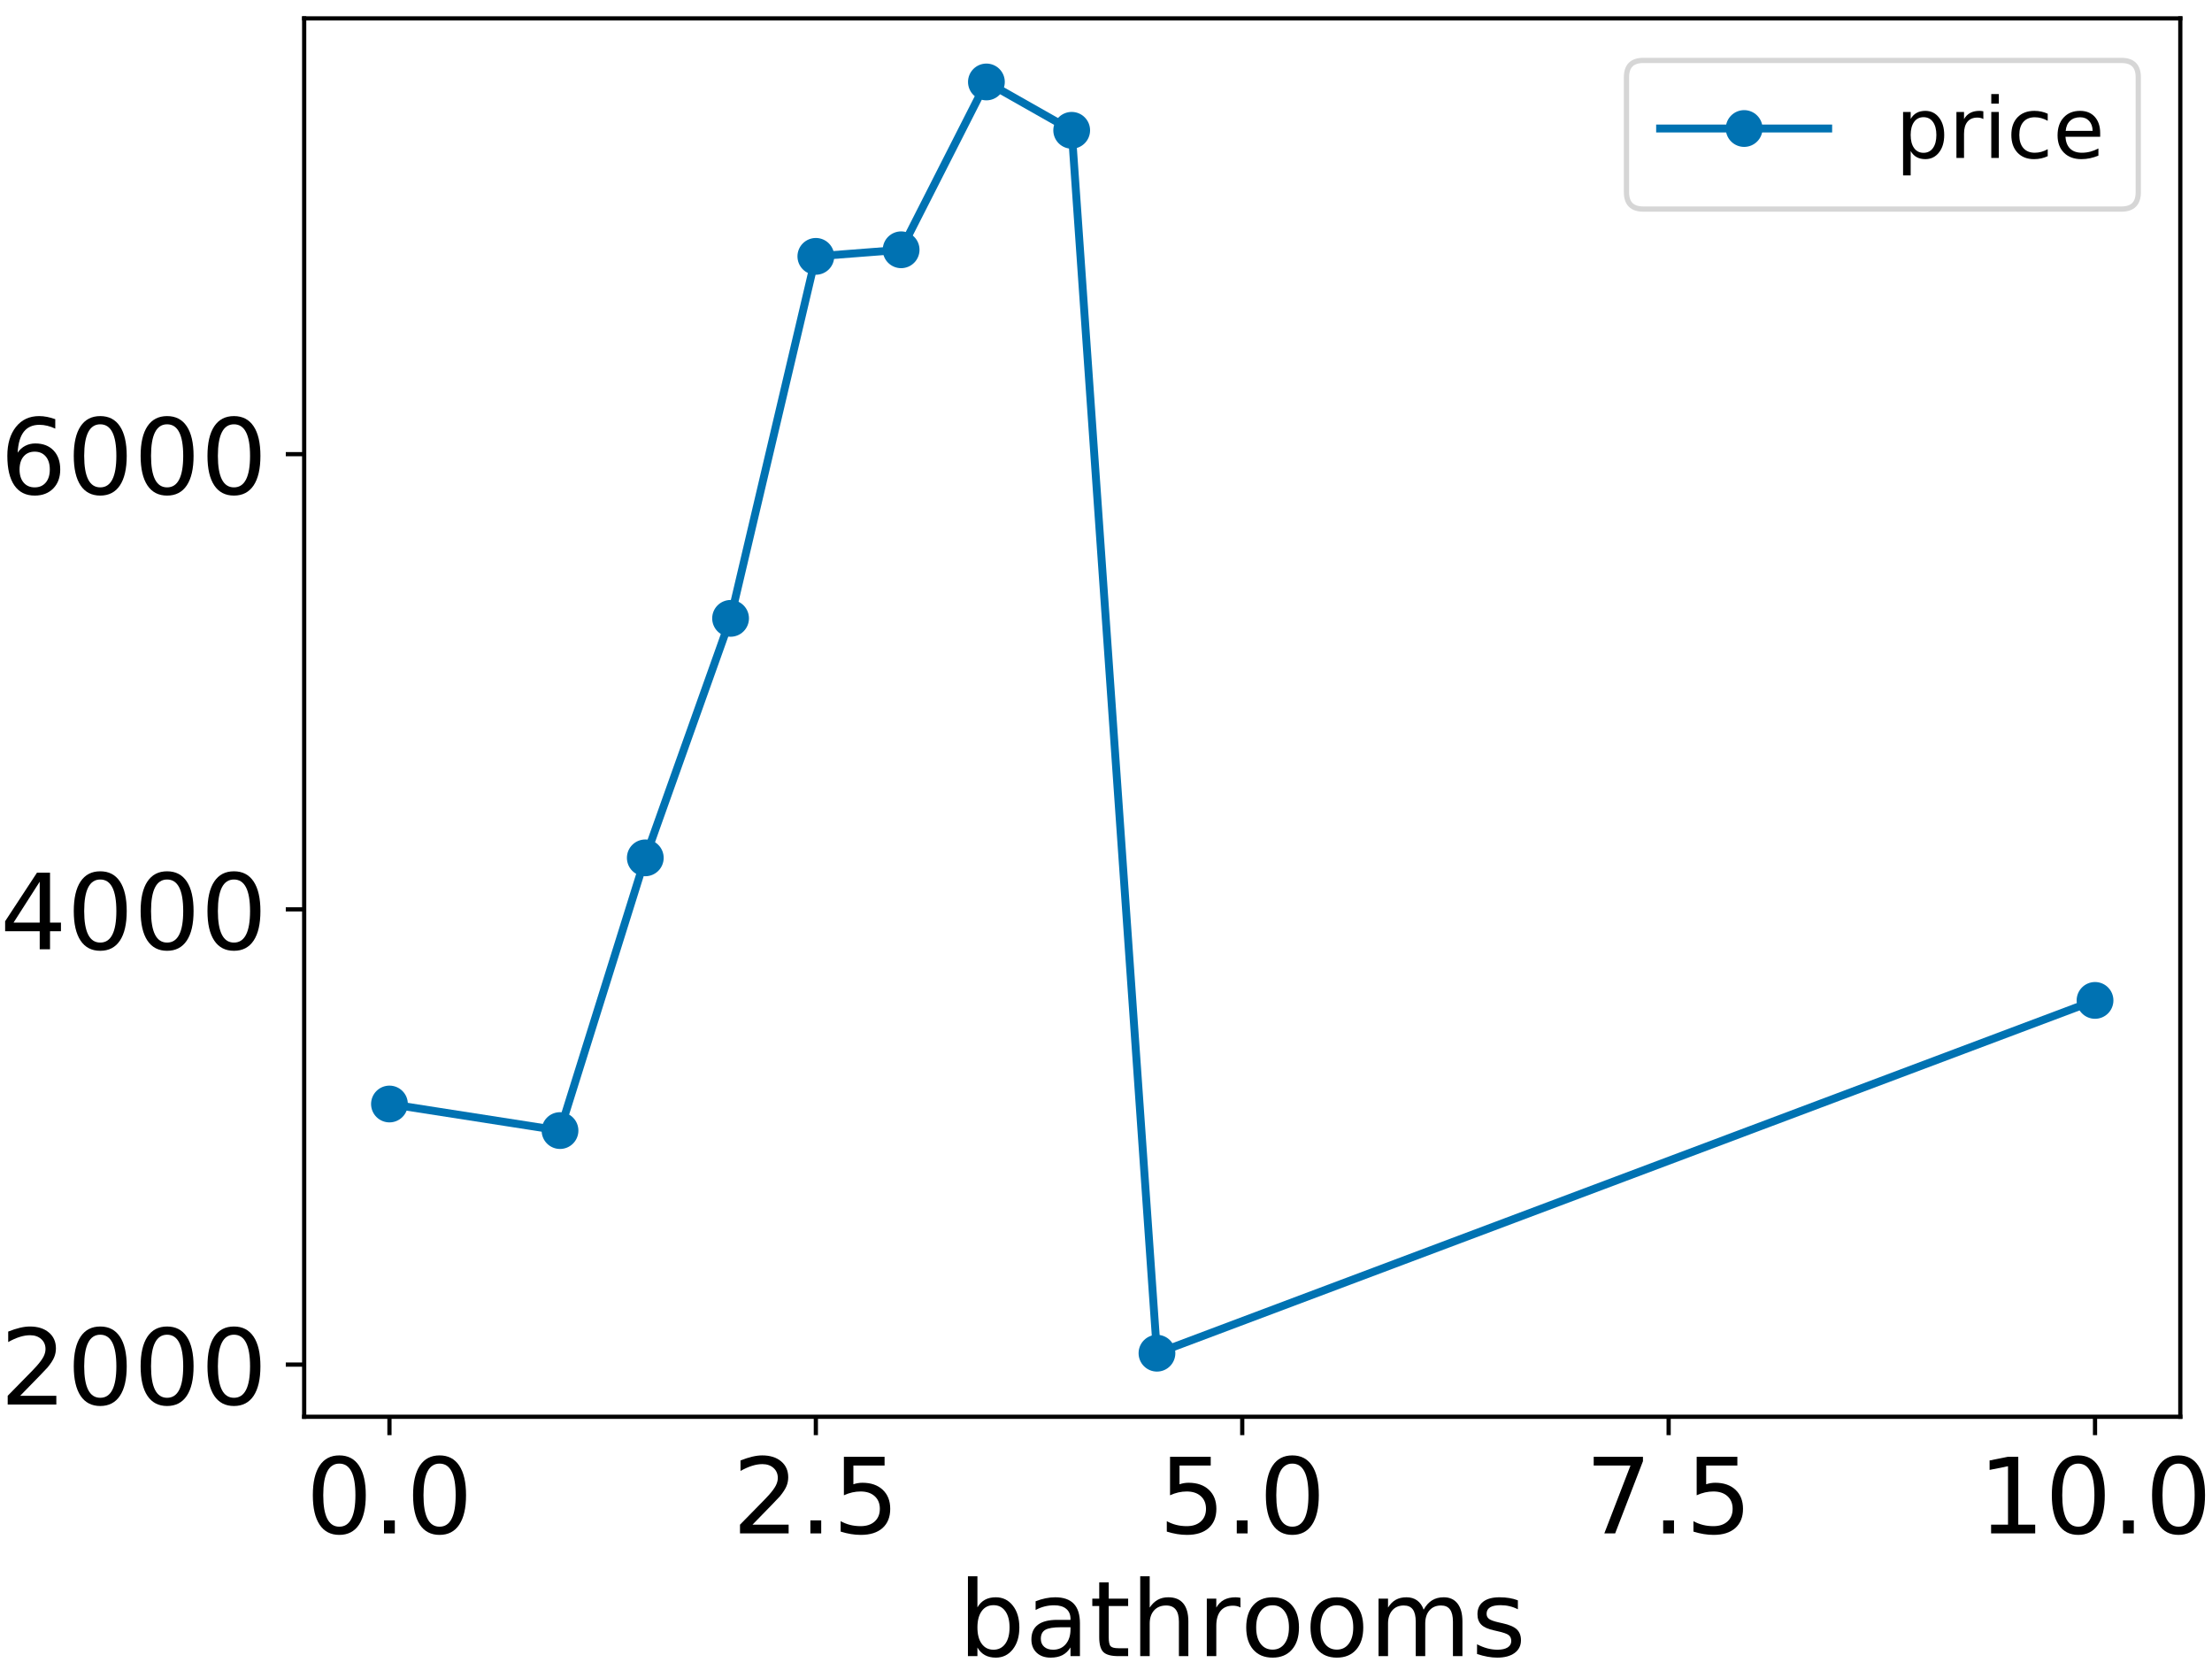
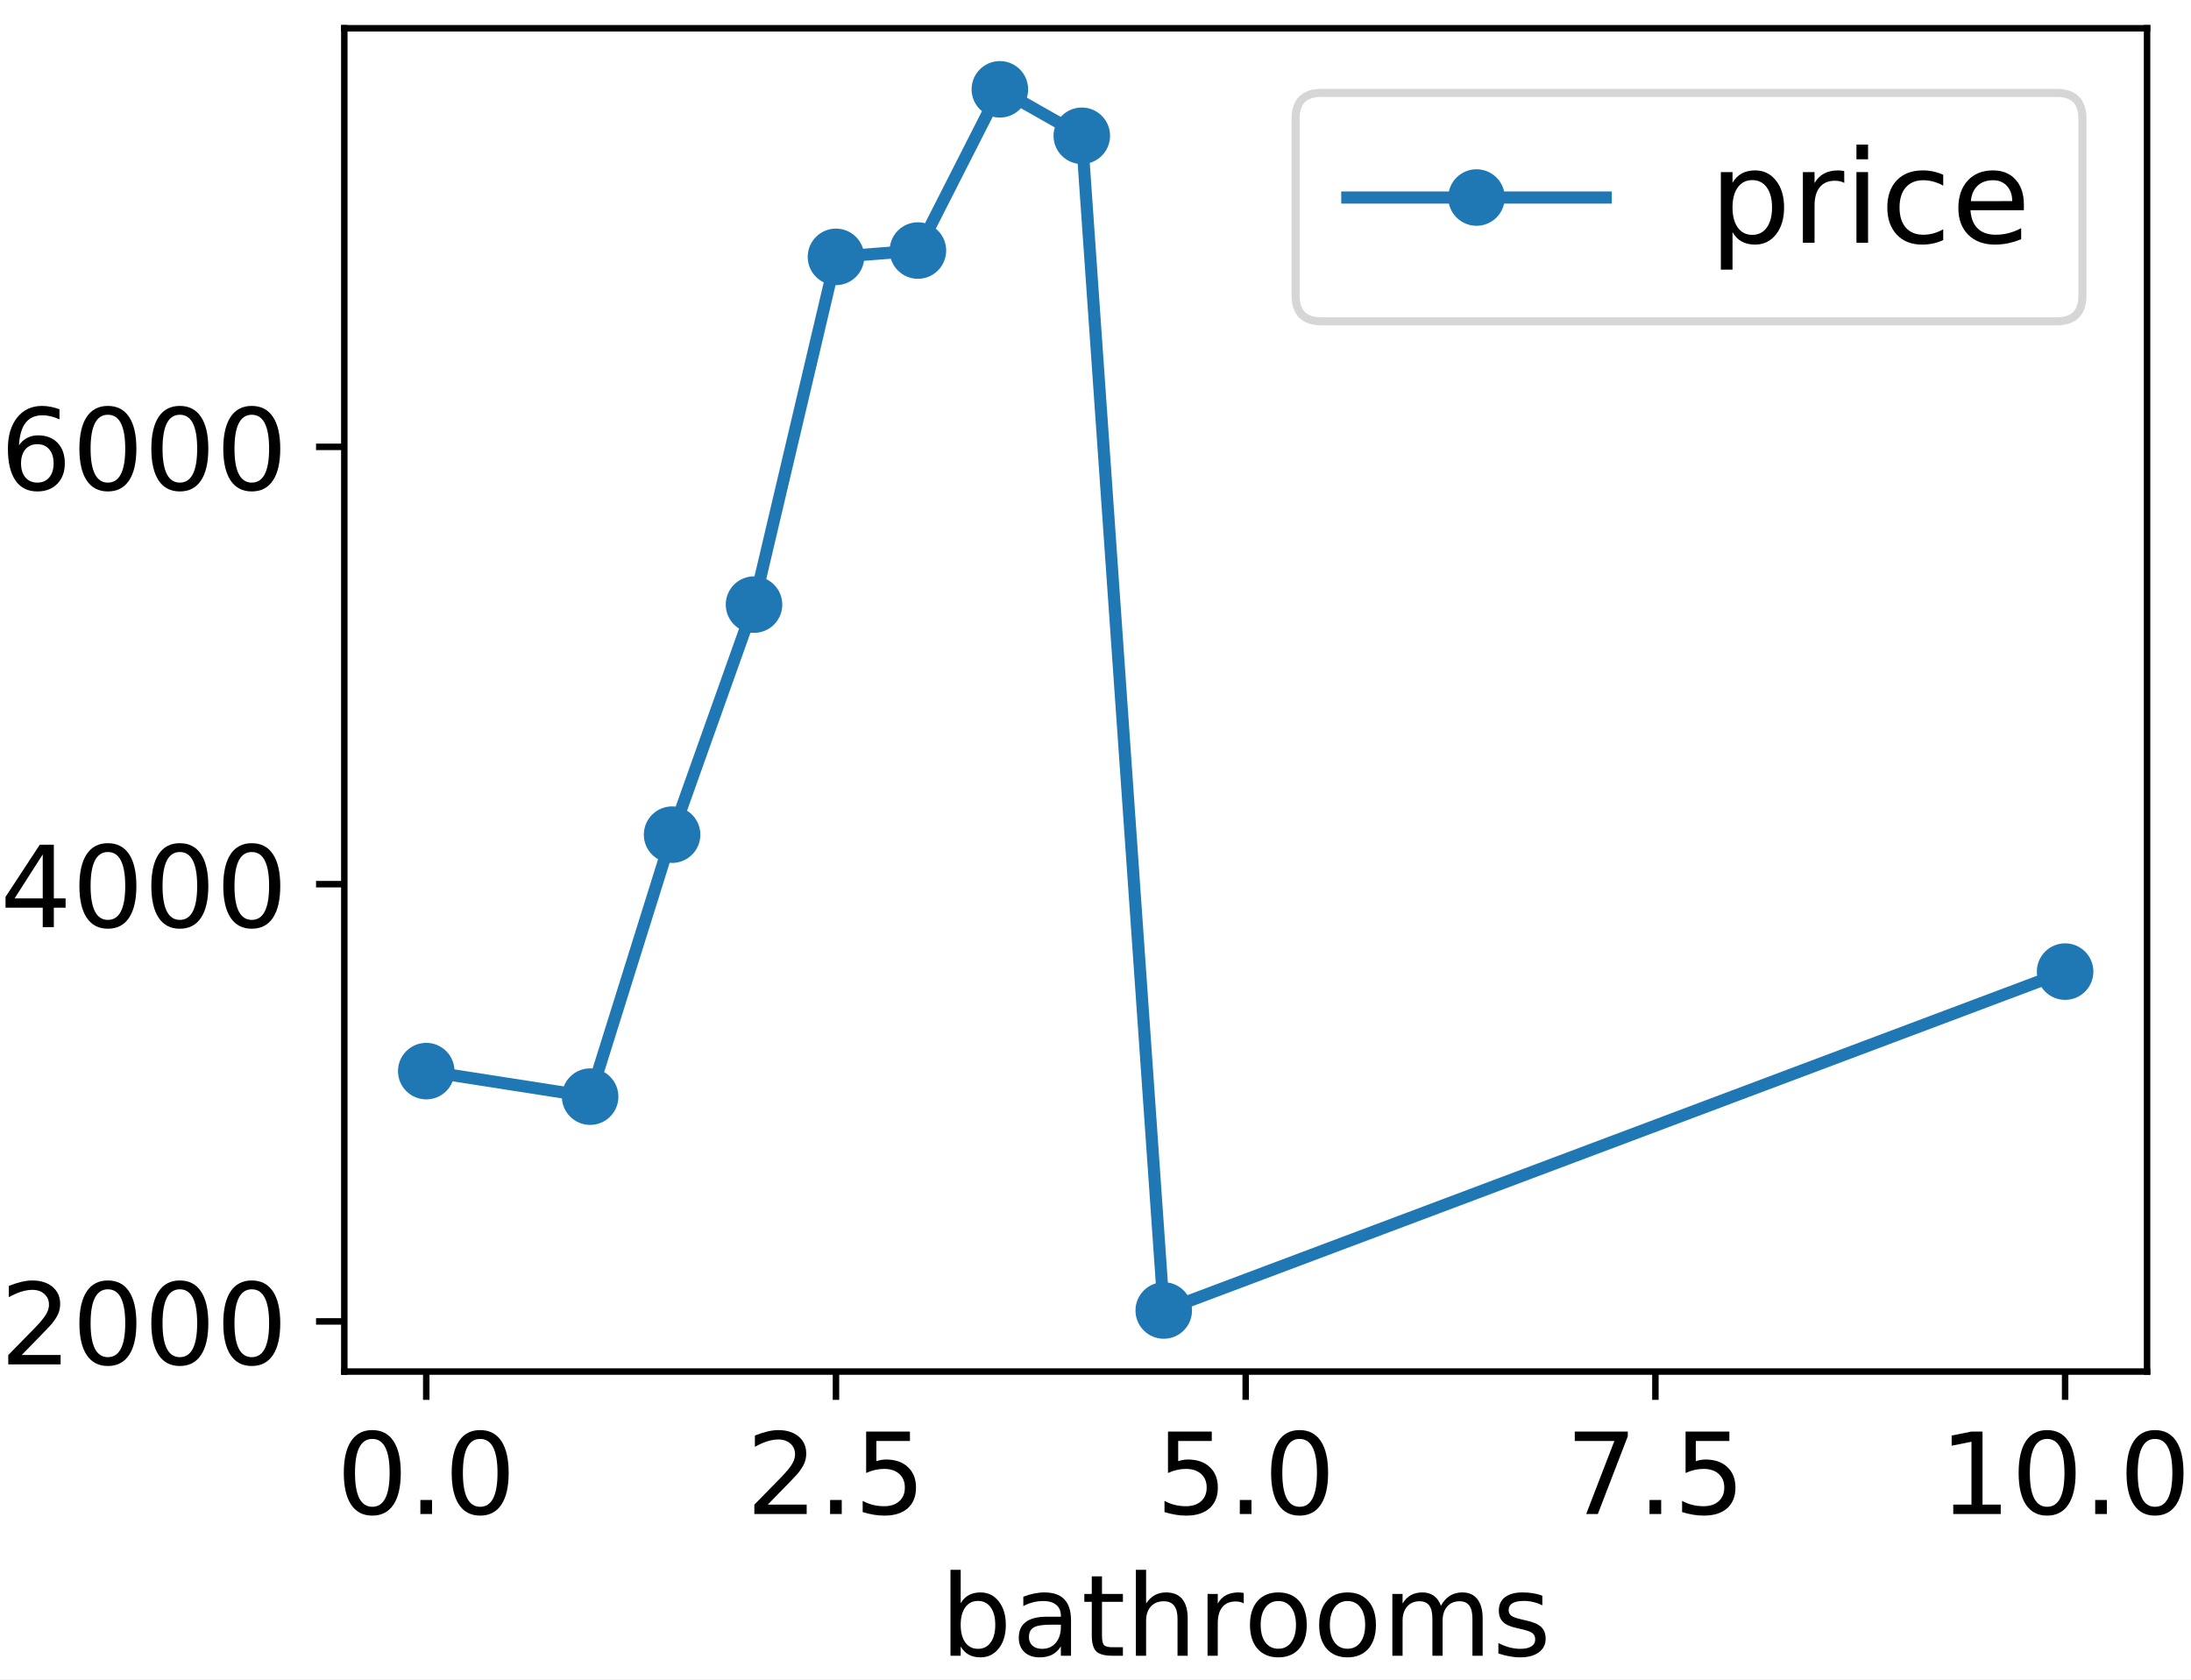
- <svg xmlns="http://www.w3.org/2000/svg" xmlns:xlink="http://www.w3.org/1999/xlink" height="319.325pt" version="1.1" viewBox="0 0 421.053 319.325" width="421.053pt">
+ <svg xmlns="http://www.w3.org/2000/svg" xmlns:xlink="http://www.w3.org/1999/xlink" height="207.919pt" version="1.1" viewBox="0 0 271.27 207.919" width="271.27pt">
  <defs>
    <style type="text/css">
*{stroke-linecap:butt;stroke-linejoin:round;}
  </style>
  </defs>
  <g id="figure_1">
    <g id="patch_1">
-       <path d="M 0 319.325  L 421.053 319.325  L 421.053 0  L 0 0  z " style="fill:#ffffff;" />
+       <path d="M 0 207.919  L 271.27 207.919  L 271.27 -0  L 0 -0  z " style="fill:#ffffff;" />
    </g>
    <g id="axes_1">
      <g id="patch_2">
-         <path d="M 57.9 269.612  L 415.02 269.612  L 415.02 3.5  L 57.9 3.5  z " style="fill:#ffffff;" />
+         <path d="M 42.63 169.82  L 265.83 169.82  L 265.83 3.5  L 42.63 3.5  z " style="fill:#ffffff;" />
      </g>
      <g id="matplotlib.axis_1">
        <g id="xtick_1">
          <g id="line2d_1">
            <defs>
-               <path d="M 0 0  L 0 3.5  " id="m1fb1332a66" style="stroke:#000000;stroke-width:0.8;" />
-             </defs>
-             <g>
-               <use style="stroke:#000000;stroke-width:0.8;" x="74.133" xlink:href="#m1fb1332a66" y="269.612" />
+               <path d="M 0 0  L 0 3.5  " id="m8eb316e1a8" style="stroke:#000000;stroke-width:0.8;" />
+             </defs>
+             <g>
+               <use style="stroke:#000000;stroke-width:0.8;" x="52.775" xlink:href="#m8eb316e1a8" y="169.82" />
            </g>
          </g>
          <g id="text_1">
            <defs>
              <path d="M 31.781 66.406  Q 24.172 66.406 20.328 58.906  Q 16.5 51.422 16.5 36.375  Q 16.5 21.391 20.328 13.891  Q 24.172 6.391 31.781 6.391  Q 39.453 6.391 43.281 13.891  Q 47.125 21.391 47.125 36.375  Q 47.125 51.422 43.281 58.906  Q 39.453 66.406 31.781 66.406  z M 31.781 74.219  Q 44.047 74.219 50.516 64.516  Q 56.984 54.828 56.984 36.375  Q 56.984 17.969 50.516 8.266  Q 44.047 -1.422 31.781 -1.422  Q 19.531 -1.422 13.062 8.266  Q 6.594 17.969 6.594 36.375  Q 6.594 54.828 13.062 64.516  Q 19.531 74.219 31.781 74.219  z " id="DejaVuSans-30" />
              <path d="M 10.688 12.406  L 21 12.406  L 21 0  L 10.688 0  z " id="DejaVuSans-2e" />
            </defs>
-             <g transform="translate(58.2296 291.8089)scale(0.2 -0.2)">
+             <g transform="translate(41.64327 187.4578)scale(0.14 -0.14)">
              <use xlink:href="#DejaVuSans-30" />
              <use x="63.623" xlink:href="#DejaVuSans-2e" />
              <use x="95.41" xlink:href="#DejaVuSans-30" />
            </g>
          </g>
        </g>
        <g id="xtick_2">
          <g id="line2d_2">
            <g>
-               <use style="stroke:#000000;stroke-width:0.8;" x="155.296" xlink:href="#m1fb1332a66" y="269.612" />
+               <use style="stroke:#000000;stroke-width:0.8;" x="103.503" xlink:href="#m8eb316e1a8" y="169.82" />
            </g>
          </g>
          <g id="text_2">
            <defs>
              <path d="M 19.188 8.297  L 53.609 8.297  L 53.609 0  L 7.328 0  L 7.328 8.297  Q 12.938 14.109 22.625 23.891  Q 32.328 33.688 34.812 36.531  Q 39.547 41.844 41.422 45.531  Q 43.312 49.219 43.312 52.781  Q 43.312 58.594 39.234 62.25  Q 35.156 65.922 28.609 65.922  Q 23.969 65.922 18.812 64.312  Q 13.672 62.703 7.812 59.422  L 7.812 69.391  Q 13.766 71.781 18.938 73  Q 24.125 74.219 28.422 74.219  Q 39.75 74.219 46.484 68.547  Q 53.219 62.891 53.219 53.422  Q 53.219 48.922 51.531 44.891  Q 49.859 40.875 45.406 35.406  Q 44.188 33.984 37.641 27.219  Q 31.109 20.453 19.188 8.297  z " id="DejaVuSans-32" />
              <path d="M 10.797 72.906  L 49.516 72.906  L 49.516 64.594  L 19.828 64.594  L 19.828 46.734  Q 21.969 47.469 24.109 47.828  Q 26.266 48.188 28.422 48.188  Q 40.625 48.188 47.75 41.5  Q 54.891 34.812 54.891 23.391  Q 54.891 11.625 47.562 5.094  Q 40.234 -1.422 26.906 -1.422  Q 22.312 -1.422 17.547 -0.641  Q 12.797 0.141 7.719 1.703  L 7.719 11.625  Q 12.109 9.234 16.797 8.062  Q 21.484 6.891 26.703 6.891  Q 35.156 6.891 40.078 11.328  Q 45.016 15.766 45.016 23.391  Q 45.016 31 40.078 35.438  Q 35.156 39.891 26.703 39.891  Q 22.75 39.891 18.812 39.016  Q 14.891 38.141 10.797 36.281  z " id="DejaVuSans-35" />
            </defs>
-             <g transform="translate(139.3932 291.8089)scale(0.2 -0.2)">
+             <g transform="translate(92.37054 187.4578)scale(0.14 -0.14)">
              <use xlink:href="#DejaVuSans-32" />
              <use x="63.623" xlink:href="#DejaVuSans-2e" />
              <use x="95.41" xlink:href="#DejaVuSans-35" />
            </g>
          </g>
        </g>
        <g id="xtick_3">
          <g id="line2d_3">
            <g>
-               <use style="stroke:#000000;stroke-width:0.8;" x="236.46" xlink:href="#m1fb1332a66" y="269.612" />
+               <use style="stroke:#000000;stroke-width:0.8;" x="154.23" xlink:href="#m8eb316e1a8" y="169.82" />
            </g>
          </g>
          <g id="text_3">
-             <g transform="translate(220.5569 291.8089)scale(0.2 -0.2)">
+             <g transform="translate(143.0978 187.4578)scale(0.14 -0.14)">
              <use xlink:href="#DejaVuSans-35" />
              <use x="63.623" xlink:href="#DejaVuSans-2e" />
              <use x="95.41" xlink:href="#DejaVuSans-30" />
            </g>
          </g>
        </g>
        <g id="xtick_4">
          <g id="line2d_4">
            <g>
-               <use style="stroke:#000000;stroke-width:0.8;" x="317.624" xlink:href="#m1fb1332a66" y="269.612" />
+               <use style="stroke:#000000;stroke-width:0.8;" x="204.957" xlink:href="#m8eb316e1a8" y="169.82" />
            </g>
          </g>
          <g id="text_4">
            <defs>
              <path d="M 8.203 72.906  L 55.078 72.906  L 55.078 68.703  L 28.609 0  L 18.312 0  L 43.219 64.594  L 8.203 64.594  z " id="DejaVuSans-37" />
            </defs>
-             <g transform="translate(301.7205 291.8089)scale(0.2 -0.2)">
+             <g transform="translate(193.8251 187.4578)scale(0.14 -0.14)">
              <use xlink:href="#DejaVuSans-37" />
              <use x="63.623" xlink:href="#DejaVuSans-2e" />
              <use x="95.41" xlink:href="#DejaVuSans-35" />
            </g>
          </g>
        </g>
        <g id="xtick_5">
          <g id="line2d_5">
            <g>
-               <use style="stroke:#000000;stroke-width:0.8;" x="398.787" xlink:href="#m1fb1332a66" y="269.612" />
+               <use style="stroke:#000000;stroke-width:0.8;" x="255.685" xlink:href="#m8eb316e1a8" y="169.82" />
            </g>
          </g>
          <g id="text_5">
            <defs>
              <path d="M 12.406 8.297  L 28.516 8.297  L 28.516 63.922  L 10.984 60.406  L 10.984 69.391  L 28.422 72.906  L 38.281 72.906  L 38.281 8.297  L 54.391 8.297  L 54.391 0  L 12.406 0  z " id="DejaVuSans-31" />
            </defs>
-             <g transform="translate(376.5216 291.8089)scale(0.2 -0.2)">
+             <g transform="translate(240.0986 187.4578)scale(0.14 -0.14)">
              <use xlink:href="#DejaVuSans-31" />
              <use x="63.623" xlink:href="#DejaVuSans-30" />
              <use x="127.246" xlink:href="#DejaVuSans-2e" />
              <use x="159.033" xlink:href="#DejaVuSans-30" />
            </g>
          </g>
        </g>
        <g id="text_6">
          <defs>
            <path d="M 48.688 27.297  Q 48.688 37.203 44.609 42.844  Q 40.531 48.484 33.406 48.484  Q 26.266 48.484 22.188 42.844  Q 18.109 37.203 18.109 27.297  Q 18.109 17.391 22.188 11.75  Q 26.266 6.109 33.406 6.109  Q 40.531 6.109 44.609 11.75  Q 48.688 17.391 48.688 27.297  z M 18.109 46.391  Q 20.953 51.266 25.266 53.625  Q 29.594 56 35.594 56  Q 45.562 56 51.781 48.094  Q 58.016 40.188 58.016 27.297  Q 58.016 14.406 51.781 6.484  Q 45.562 -1.422 35.594 -1.422  Q 29.594 -1.422 25.266 0.953  Q 20.953 3.328 18.109 8.203  L 18.109 0  L 9.078 0  L 9.078 75.984  L 18.109 75.984  z " id="DejaVuSans-62" />
            <path d="M 34.281 27.484  Q 23.391 27.484 19.188 25  Q 14.984 22.516 14.984 16.5  Q 14.984 11.719 18.141 8.906  Q 21.297 6.109 26.703 6.109  Q 34.188 6.109 38.703 11.406  Q 43.219 16.703 43.219 25.484  L 43.219 27.484  z M 52.203 31.203  L 52.203 0  L 43.219 0  L 43.219 8.297  Q 40.141 3.328 35.547 0.953  Q 30.953 -1.422 24.312 -1.422  Q 15.922 -1.422 10.953 3.297  Q 6 8.016 6 15.922  Q 6 25.141 12.172 29.828  Q 18.359 34.516 30.609 34.516  L 43.219 34.516  L 43.219 35.406  Q 43.219 41.609 39.141 45  Q 35.062 48.391 27.688 48.391  Q 23 48.391 18.547 47.266  Q 14.109 46.141 10.016 43.891  L 10.016 52.203  Q 14.938 54.109 19.578 55.047  Q 24.219 56 28.609 56  Q 40.484 56 46.344 49.844  Q 52.203 43.703 52.203 31.203  z " id="DejaVuSans-61" />
            <path d="M 18.312 70.219  L 18.312 54.688  L 36.812 54.688  L 36.812 47.703  L 18.312 47.703  L 18.312 18.016  Q 18.312 11.328 20.141 9.422  Q 21.969 7.516 27.594 7.516  L 36.812 7.516  L 36.812 0  L 27.594 0  Q 17.188 0 13.234 3.875  Q 9.281 7.766 9.281 18.016  L 9.281 47.703  L 2.688 47.703  L 2.688 54.688  L 9.281 54.688  L 9.281 70.219  z " id="DejaVuSans-74" />
            <path d="M 54.891 33.016  L 54.891 0  L 45.906 0  L 45.906 32.719  Q 45.906 40.484 42.875 44.328  Q 39.844 48.188 33.797 48.188  Q 26.516 48.188 22.312 43.547  Q 18.109 38.922 18.109 30.906  L 18.109 0  L 9.078 0  L 9.078 75.984  L 18.109 75.984  L 18.109 46.188  Q 21.344 51.125 25.703 53.562  Q 30.078 56 35.797 56  Q 45.219 56 50.047 50.172  Q 54.891 44.344 54.891 33.016  z " id="DejaVuSans-68" />
            <path d="M 41.109 46.297  Q 39.594 47.172 37.812 47.578  Q 36.031 48 33.891 48  Q 26.266 48 22.188 43.047  Q 18.109 38.094 18.109 28.812  L 18.109 0  L 9.078 0  L 9.078 54.688  L 18.109 54.688  L 18.109 46.188  Q 20.953 51.172 25.484 53.578  Q 30.031 56 36.531 56  Q 37.453 56 38.578 55.875  Q 39.703 55.766 41.062 55.516  z " id="DejaVuSans-72" />
            <path d="M 30.609 48.391  Q 23.391 48.391 19.188 42.75  Q 14.984 37.109 14.984 27.297  Q 14.984 17.484 19.156 11.844  Q 23.344 6.203 30.609 6.203  Q 37.797 6.203 41.984 11.859  Q 46.188 17.531 46.188 27.297  Q 46.188 37.016 41.984 42.703  Q 37.797 48.391 30.609 48.391  z M 30.609 56  Q 42.328 56 49.016 48.375  Q 55.719 40.766 55.719 27.297  Q 55.719 13.875 49.016 6.219  Q 42.328 -1.422 30.609 -1.422  Q 18.844 -1.422 12.172 6.219  Q 5.516 13.875 5.516 27.297  Q 5.516 40.766 12.172 48.375  Q 18.844 56 30.609 56  z " id="DejaVuSans-6f" />
            <path d="M 52 44.188  Q 55.375 50.25 60.062 53.125  Q 64.75 56 71.094 56  Q 79.641 56 84.281 50.016  Q 88.922 44.047 88.922 33.016  L 88.922 0  L 79.891 0  L 79.891 32.719  Q 79.891 40.578 77.094 44.375  Q 74.312 48.188 68.609 48.188  Q 61.625 48.188 57.562 43.547  Q 53.516 38.922 53.516 30.906  L 53.516 0  L 44.484 0  L 44.484 32.719  Q 44.484 40.625 41.703 44.406  Q 38.922 48.188 33.109 48.188  Q 26.219 48.188 22.156 43.531  Q 18.109 38.875 18.109 30.906  L 18.109 0  L 9.078 0  L 9.078 54.688  L 18.109 54.688  L 18.109 46.188  Q 21.188 51.219 25.484 53.609  Q 29.781 56 35.688 56  Q 41.656 56 45.828 52.969  Q 50 49.953 52 44.188  z " id="DejaVuSans-6d" />
            <path d="M 44.281 53.078  L 44.281 44.578  Q 40.484 46.531 36.375 47.5  Q 32.281 48.484 27.875 48.484  Q 21.188 48.484 17.844 46.438  Q 14.5 44.391 14.5 40.281  Q 14.5 37.156 16.891 35.375  Q 19.281 33.594 26.516 31.984  L 29.594 31.297  Q 39.156 29.25 43.188 25.516  Q 47.219 21.781 47.219 15.094  Q 47.219 7.469 41.188 3.016  Q 35.156 -1.422 24.609 -1.422  Q 20.219 -1.422 15.453 -0.562  Q 10.688 0.297 5.422 2  L 5.422 11.281  Q 10.406 8.688 15.234 7.391  Q 20.062 6.109 24.812 6.109  Q 31.156 6.109 34.562 8.281  Q 37.984 10.453 37.984 14.406  Q 37.984 18.062 35.516 20.016  Q 33.062 21.969 24.703 23.781  L 21.578 24.516  Q 13.234 26.266 9.516 29.906  Q 5.812 33.547 5.812 39.891  Q 5.812 47.609 11.281 51.797  Q 16.75 56 26.812 56  Q 31.781 56 36.172 55.266  Q 40.578 54.547 44.281 53.078  z " id="DejaVuSans-73" />
          </defs>
-           <g transform="translate(182.4303 315.1651)scale(0.2 -0.2)">
+           <g transform="translate(116.4092 205.0072)scale(0.14 -0.14)">
            <use xlink:href="#DejaVuSans-62" />
            <use x="63.477" xlink:href="#DejaVuSans-61" />
            <use x="124.756" xlink:href="#DejaVuSans-74" />
            <use x="163.965" xlink:href="#DejaVuSans-68" />
            <use x="227.344" xlink:href="#DejaVuSans-72" />
            <use x="268.426" xlink:href="#DejaVuSans-6f" />
            <use x="329.607" xlink:href="#DejaVuSans-6f" />
            <use x="390.789" xlink:href="#DejaVuSans-6d" />
            <use x="488.201" xlink:href="#DejaVuSans-73" />
          </g>
        </g>
      </g>
      <g id="matplotlib.axis_2">
        <g id="ytick_1">
          <g id="line2d_6">
            <defs>
-               <path d="M 0 0  L -3.5 0  " id="m30ec9d28b0" style="stroke:#000000;stroke-width:0.8;" />
-             </defs>
-             <g>
-               <use style="stroke:#000000;stroke-width:0.8;" x="57.9" xlink:href="#m30ec9d28b0" y="259.682" />
+               <path d="M 0 0  L -3.5 0  " id="m0402b94883" style="stroke:#000000;stroke-width:0.8;" />
+             </defs>
+             <g>
+               <use style="stroke:#000000;stroke-width:0.8;" x="42.63" xlink:href="#m0402b94883" y="163.614" />
            </g>
          </g>
          <g id="text_7">
-             <g transform="translate(0 267.2801)scale(0.2 -0.2)">
+             <g transform="translate(0 168.9324)scale(0.14 -0.14)">
              <use xlink:href="#DejaVuSans-32" />
              <use x="63.623" xlink:href="#DejaVuSans-30" />
              <use x="127.246" xlink:href="#DejaVuSans-30" />
              <use x="190.869" xlink:href="#DejaVuSans-30" />
            </g>
          </g>
        </g>
        <g id="ytick_2">
          <g id="line2d_7">
            <g>
-               <use style="stroke:#000000;stroke-width:0.8;" x="57.9" xlink:href="#m30ec9d28b0" y="173.055" />
+               <use style="stroke:#000000;stroke-width:0.8;" x="42.63" xlink:href="#m0402b94883" y="109.472" />
            </g>
          </g>
          <g id="text_8">
            <defs>
              <path d="M 37.797 64.312  L 12.891 25.391  L 37.797 25.391  z M 35.203 72.906  L 47.609 72.906  L 47.609 25.391  L 58.016 25.391  L 58.016 17.188  L 47.609 17.188  L 47.609 0  L 37.797 0  L 37.797 17.188  L 4.891 17.188  L 4.891 26.703  z " id="DejaVuSans-34" />
            </defs>
-             <g transform="translate(0 180.6536)scale(0.2 -0.2)">
+             <g transform="translate(0 114.7909)scale(0.14 -0.14)">
              <use xlink:href="#DejaVuSans-34" />
              <use x="63.623" xlink:href="#DejaVuSans-30" />
              <use x="127.246" xlink:href="#DejaVuSans-30" />
              <use x="190.869" xlink:href="#DejaVuSans-30" />
            </g>
          </g>
        </g>
        <g id="ytick_3">
          <g id="line2d_8">
            <g>
-               <use style="stroke:#000000;stroke-width:0.8;" x="57.9" xlink:href="#m30ec9d28b0" y="86.429" />
+               <use style="stroke:#000000;stroke-width:0.8;" x="42.63" xlink:href="#m0402b94883" y="55.33" />
            </g>
          </g>
          <g id="text_9">
            <defs>
              <path d="M 33.016 40.375  Q 26.375 40.375 22.484 35.828  Q 18.609 31.297 18.609 23.391  Q 18.609 15.531 22.484 10.953  Q 26.375 6.391 33.016 6.391  Q 39.656 6.391 43.531 10.953  Q 47.406 15.531 47.406 23.391  Q 47.406 31.297 43.531 35.828  Q 39.656 40.375 33.016 40.375  z M 52.594 71.297  L 52.594 62.312  Q 48.875 64.062 45.094 64.984  Q 41.312 65.922 37.594 65.922  Q 27.828 65.922 22.672 59.328  Q 17.531 52.734 16.797 39.406  Q 19.672 43.656 24.016 45.922  Q 28.375 48.188 33.594 48.188  Q 44.578 48.188 50.953 41.516  Q 57.328 34.859 57.328 23.391  Q 57.328 12.156 50.688 5.359  Q 44.047 -1.422 33.016 -1.422  Q 20.359 -1.422 13.672 8.266  Q 6.984 17.969 6.984 36.375  Q 6.984 53.656 15.188 63.938  Q 23.391 74.219 37.203 74.219  Q 40.922 74.219 44.703 73.484  Q 48.484 72.75 52.594 71.297  z " id="DejaVuSans-36" />
            </defs>
-             <g transform="translate(0 94.02708)scale(0.2 -0.2)">
+             <g transform="translate(0 60.64931)scale(0.14 -0.14)">
              <use xlink:href="#DejaVuSans-36" />
              <use x="63.623" xlink:href="#DejaVuSans-30" />
              <use x="127.246" xlink:href="#DejaVuSans-30" />
              <use x="190.869" xlink:href="#DejaVuSans-30" />
            </g>
          </g>
        </g>
      </g>
      <g id="line2d_9">
-         <path clip-path="url(#p638c3e8b97)" d="M 74.133 210.094  L 106.598 215.151  L 122.831 163.252  L 139.064 117.675  L 155.296 48.787  L 171.529 47.534  L 187.762 15.596  L 203.995 24.799  L 220.227 257.516  L 398.787 190.38  " style="fill:none;stroke:#0072b2;stroke-linecap:square;stroke-width:1.5;" />
+         <path clip-path="url(#p2f0c3b3f6c)" d="M 52.775 132.621  L 73.066 135.782  L 83.212 103.345  L 93.357 74.859  L 103.503 31.805  L 113.648 31.022  L 123.794 11.06  L 133.939 16.812  L 144.085 162.26  L 255.685 120.3  " style="fill:none;stroke:#1f77b4;stroke-linecap:square;stroke-width:1.5;" />
        <defs>
-           <path d="M 0 3  C 0.796 3 1.559 2.684 2.121 2.121  C 2.684 1.559 3 0.796 3 0  C 3 -0.796 2.684 -1.559 2.121 -2.121  C 1.559 -2.684 0.796 -3 0 -3  C -0.796 -3 -1.559 -2.684 -2.121 -2.121  C -2.684 -1.559 -3 -0.796 -3 0  C -3 0.796 -2.684 1.559 -2.121 2.121  C -1.559 2.684 -0.796 3 0 3  z " id="m0b295bef76" style="stroke:#0072b2;" />
+           <path d="M 0 3  C 0.796 3 1.559 2.684 2.121 2.121  C 2.684 1.559 3 0.796 3 0  C 3 -0.796 2.684 -1.559 2.121 -2.121  C 1.559 -2.684 0.796 -3 0 -3  C -0.796 -3 -1.559 -2.684 -2.121 -2.121  C -2.684 -1.559 -3 -0.796 -3 0  C -3 0.796 -2.684 1.559 -2.121 2.121  C -1.559 2.684 -0.796 3 0 3  z " id="m0fe0462fa1" style="stroke:#1f77b4;" />
        </defs>
-         <g clip-path="url(#p638c3e8b97)">
-           <use style="fill:#0072b2;stroke:#0072b2;" x="74.133" xlink:href="#m0b295bef76" y="210.094" />
-           <use style="fill:#0072b2;stroke:#0072b2;" x="106.598" xlink:href="#m0b295bef76" y="215.151" />
-           <use style="fill:#0072b2;stroke:#0072b2;" x="122.831" xlink:href="#m0b295bef76" y="163.252" />
-           <use style="fill:#0072b2;stroke:#0072b2;" x="139.064" xlink:href="#m0b295bef76" y="117.675" />
-           <use style="fill:#0072b2;stroke:#0072b2;" x="155.296" xlink:href="#m0b295bef76" y="48.787" />
-           <use style="fill:#0072b2;stroke:#0072b2;" x="171.529" xlink:href="#m0b295bef76" y="47.534" />
-           <use style="fill:#0072b2;stroke:#0072b2;" x="187.762" xlink:href="#m0b295bef76" y="15.596" />
-           <use style="fill:#0072b2;stroke:#0072b2;" x="203.995" xlink:href="#m0b295bef76" y="24.799" />
-           <use style="fill:#0072b2;stroke:#0072b2;" x="220.227" xlink:href="#m0b295bef76" y="257.516" />
-           <use style="fill:#0072b2;stroke:#0072b2;" x="398.787" xlink:href="#m0b295bef76" y="190.38" />
+         <g clip-path="url(#p2f0c3b3f6c)">
+           <use style="fill:#1f77b4;stroke:#1f77b4;" x="52.775" xlink:href="#m0fe0462fa1" y="132.621" />
+           <use style="fill:#1f77b4;stroke:#1f77b4;" x="73.066" xlink:href="#m0fe0462fa1" y="135.782" />
+           <use style="fill:#1f77b4;stroke:#1f77b4;" x="83.212" xlink:href="#m0fe0462fa1" y="103.345" />
+           <use style="fill:#1f77b4;stroke:#1f77b4;" x="93.357" xlink:href="#m0fe0462fa1" y="74.859" />
+           <use style="fill:#1f77b4;stroke:#1f77b4;" x="103.503" xlink:href="#m0fe0462fa1" y="31.805" />
+           <use style="fill:#1f77b4;stroke:#1f77b4;" x="113.648" xlink:href="#m0fe0462fa1" y="31.022" />
+           <use style="fill:#1f77b4;stroke:#1f77b4;" x="123.794" xlink:href="#m0fe0462fa1" y="11.06" />
+           <use style="fill:#1f77b4;stroke:#1f77b4;" x="133.939" xlink:href="#m0fe0462fa1" y="16.812" />
+           <use style="fill:#1f77b4;stroke:#1f77b4;" x="144.085" xlink:href="#m0fe0462fa1" y="162.26" />
+           <use style="fill:#1f77b4;stroke:#1f77b4;" x="255.685" xlink:href="#m0fe0462fa1" y="120.3" />
        </g>
      </g>
      <g id="patch_3">
-         <path d="M 57.9 269.612  L 57.9 3.5  " style="fill:none;stroke:#000000;stroke-linecap:square;stroke-linejoin:miter;stroke-width:0.8;" />
+         <path d="M 42.63 169.82  L 42.63 3.5  " style="fill:none;stroke:#000000;stroke-linecap:square;stroke-linejoin:miter;stroke-width:0.8;" />
      </g>
      <g id="patch_4">
-         <path d="M 415.02 269.612  L 415.02 3.5  " style="fill:none;stroke:#000000;stroke-linecap:square;stroke-linejoin:miter;stroke-width:0.8;" />
+         <path d="M 265.83 169.82  L 265.83 3.5  " style="fill:none;stroke:#000000;stroke-linecap:square;stroke-linejoin:miter;stroke-width:0.8;" />
      </g>
      <g id="patch_5">
-         <path d="M 57.9 269.612  L 415.02 269.612  " style="fill:none;stroke:#000000;stroke-linecap:square;stroke-linejoin:miter;stroke-width:0.8;" />
+         <path d="M 42.63 169.82  L 265.83 169.82  " style="fill:none;stroke:#000000;stroke-linecap:square;stroke-linejoin:miter;stroke-width:0.8;" />
      </g>
      <g id="patch_6">
-         <path d="M 57.9 3.5  L 415.02 3.5  " style="fill:none;stroke:#000000;stroke-linecap:square;stroke-linejoin:miter;stroke-width:0.8;" />
+         <path d="M 42.63 3.5  L 265.83 3.5  " style="fill:none;stroke:#000000;stroke-linecap:square;stroke-linejoin:miter;stroke-width:0.8;" />
      </g>
      <g id="legend_1">
        <g id="patch_7">
-           <path d="M 312.798 39.785  L 403.82 39.785  Q 407.02 39.785 407.02 36.585  L 407.02 14.7  Q 407.02 11.5 403.82 11.5  L 312.798 11.5  Q 309.598 11.5 309.598 14.7  L 309.598 36.585  Q 309.598 39.785 312.798 39.785  z " style="fill:#ffffff;opacity:0.8;stroke:#cccccc;stroke-linejoin:miter;" />
+           <path d="M 163.607 39.785  L 254.63 39.785  Q 257.83 39.785 257.83 36.585  L 257.83 14.7  Q 257.83 11.5 254.63 11.5  L 163.607 11.5  Q 160.407 11.5 160.407 14.7  L 160.407 36.585  Q 160.407 39.785 163.607 39.785  z " style="fill:#ffffff;opacity:0.8;stroke:#cccccc;stroke-linejoin:miter;" />
        </g>
        <g id="line2d_10">
-           <path d="M 315.998 24.457  L 347.998 24.457  " style="fill:none;stroke:#0072b2;stroke-linecap:square;stroke-width:1.5;" />
+           <path d="M 166.808 24.457  L 198.808 24.457  " style="fill:none;stroke:#1f77b4;stroke-linecap:square;stroke-width:1.5;" />
        </g>
        <g id="line2d_11">
          <g>
-             <use style="fill:#0072b2;stroke:#0072b2;" x="331.998" xlink:href="#m0b295bef76" y="24.457" />
+             <use style="fill:#1f77b4;stroke:#1f77b4;" x="182.808" xlink:href="#m0fe0462fa1" y="24.457" />
          </g>
        </g>
        <g id="text_10">
          <defs>
            <path d="M 18.109 8.203  L 18.109 -20.797  L 9.078 -20.797  L 9.078 54.688  L 18.109 54.688  L 18.109 46.391  Q 20.953 51.266 25.266 53.625  Q 29.594 56 35.594 56  Q 45.562 56 51.781 48.094  Q 58.016 40.188 58.016 27.297  Q 58.016 14.406 51.781 6.484  Q 45.562 -1.422 35.594 -1.422  Q 29.594 -1.422 25.266 0.953  Q 20.953 3.328 18.109 8.203  z M 48.688 27.297  Q 48.688 37.203 44.609 42.844  Q 40.531 48.484 33.406 48.484  Q 26.266 48.484 22.188 42.844  Q 18.109 37.203 18.109 27.297  Q 18.109 17.391 22.188 11.75  Q 26.266 6.109 33.406 6.109  Q 40.531 6.109 44.609 11.75  Q 48.688 17.391 48.688 27.297  z " id="DejaVuSans-70" />
            <path d="M 9.422 54.688  L 18.406 54.688  L 18.406 0  L 9.422 0  z M 9.422 75.984  L 18.406 75.984  L 18.406 64.594  L 9.422 64.594  z " id="DejaVuSans-69" />
            <path d="M 48.781 52.594  L 48.781 44.188  Q 44.969 46.297 41.141 47.344  Q 37.312 48.391 33.406 48.391  Q 24.656 48.391 19.812 42.844  Q 14.984 37.312 14.984 27.297  Q 14.984 17.281 19.812 11.734  Q 24.656 6.203 33.406 6.203  Q 37.312 6.203 41.141 7.25  Q 44.969 8.297 48.781 10.406  L 48.781 2.094  Q 45.016 0.344 40.984 -0.531  Q 36.969 -1.422 32.422 -1.422  Q 20.062 -1.422 12.781 6.344  Q 5.516 14.109 5.516 27.297  Q 5.516 40.672 12.859 48.328  Q 20.219 56 33.016 56  Q 37.156 56 41.109 55.141  Q 45.062 54.297 48.781 52.594  z " id="DejaVuSans-63" />
            <path d="M 56.203 29.594  L 56.203 25.203  L 14.891 25.203  Q 15.484 15.922 20.484 11.062  Q 25.484 6.203 34.422 6.203  Q 39.594 6.203 44.453 7.469  Q 49.312 8.734 54.109 11.281  L 54.109 2.781  Q 49.266 0.734 44.188 -0.344  Q 39.109 -1.422 33.891 -1.422  Q 20.797 -1.422 13.156 6.188  Q 5.516 13.812 5.516 26.812  Q 5.516 40.234 12.766 48.109  Q 20.016 56 32.328 56  Q 43.359 56 49.781 48.891  Q 56.203 41.797 56.203 29.594  z M 47.219 32.234  Q 47.125 39.594 43.094 43.984  Q 39.062 48.391 32.422 48.391  Q 24.906 48.391 20.391 44.141  Q 15.875 39.891 15.188 32.172  z " id="DejaVuSans-65" />
          </defs>
-           <g transform="translate(360.7975 30.0575)scale(0.16 -0.16)">
+           <g transform="translate(211.6075 30.0575)scale(0.16 -0.16)">
            <use xlink:href="#DejaVuSans-70" />
            <use x="63.477" xlink:href="#DejaVuSans-72" />
            <use x="104.59" xlink:href="#DejaVuSans-69" />
            <use x="132.373" xlink:href="#DejaVuSans-63" />
            <use x="187.354" xlink:href="#DejaVuSans-65" />
          </g>
        </g>
      </g>
    </g>
  </g>
  <defs>
-     <clipPath id="p638c3e8b97">
-       <rect height="266.112" width="357.12" x="57.9" y="3.5" />
+     <clipPath id="p2f0c3b3f6c">
+       <rect height="166.32" width="223.2" x="42.63" y="3.5" />
    </clipPath>
  </defs>
</svg>
